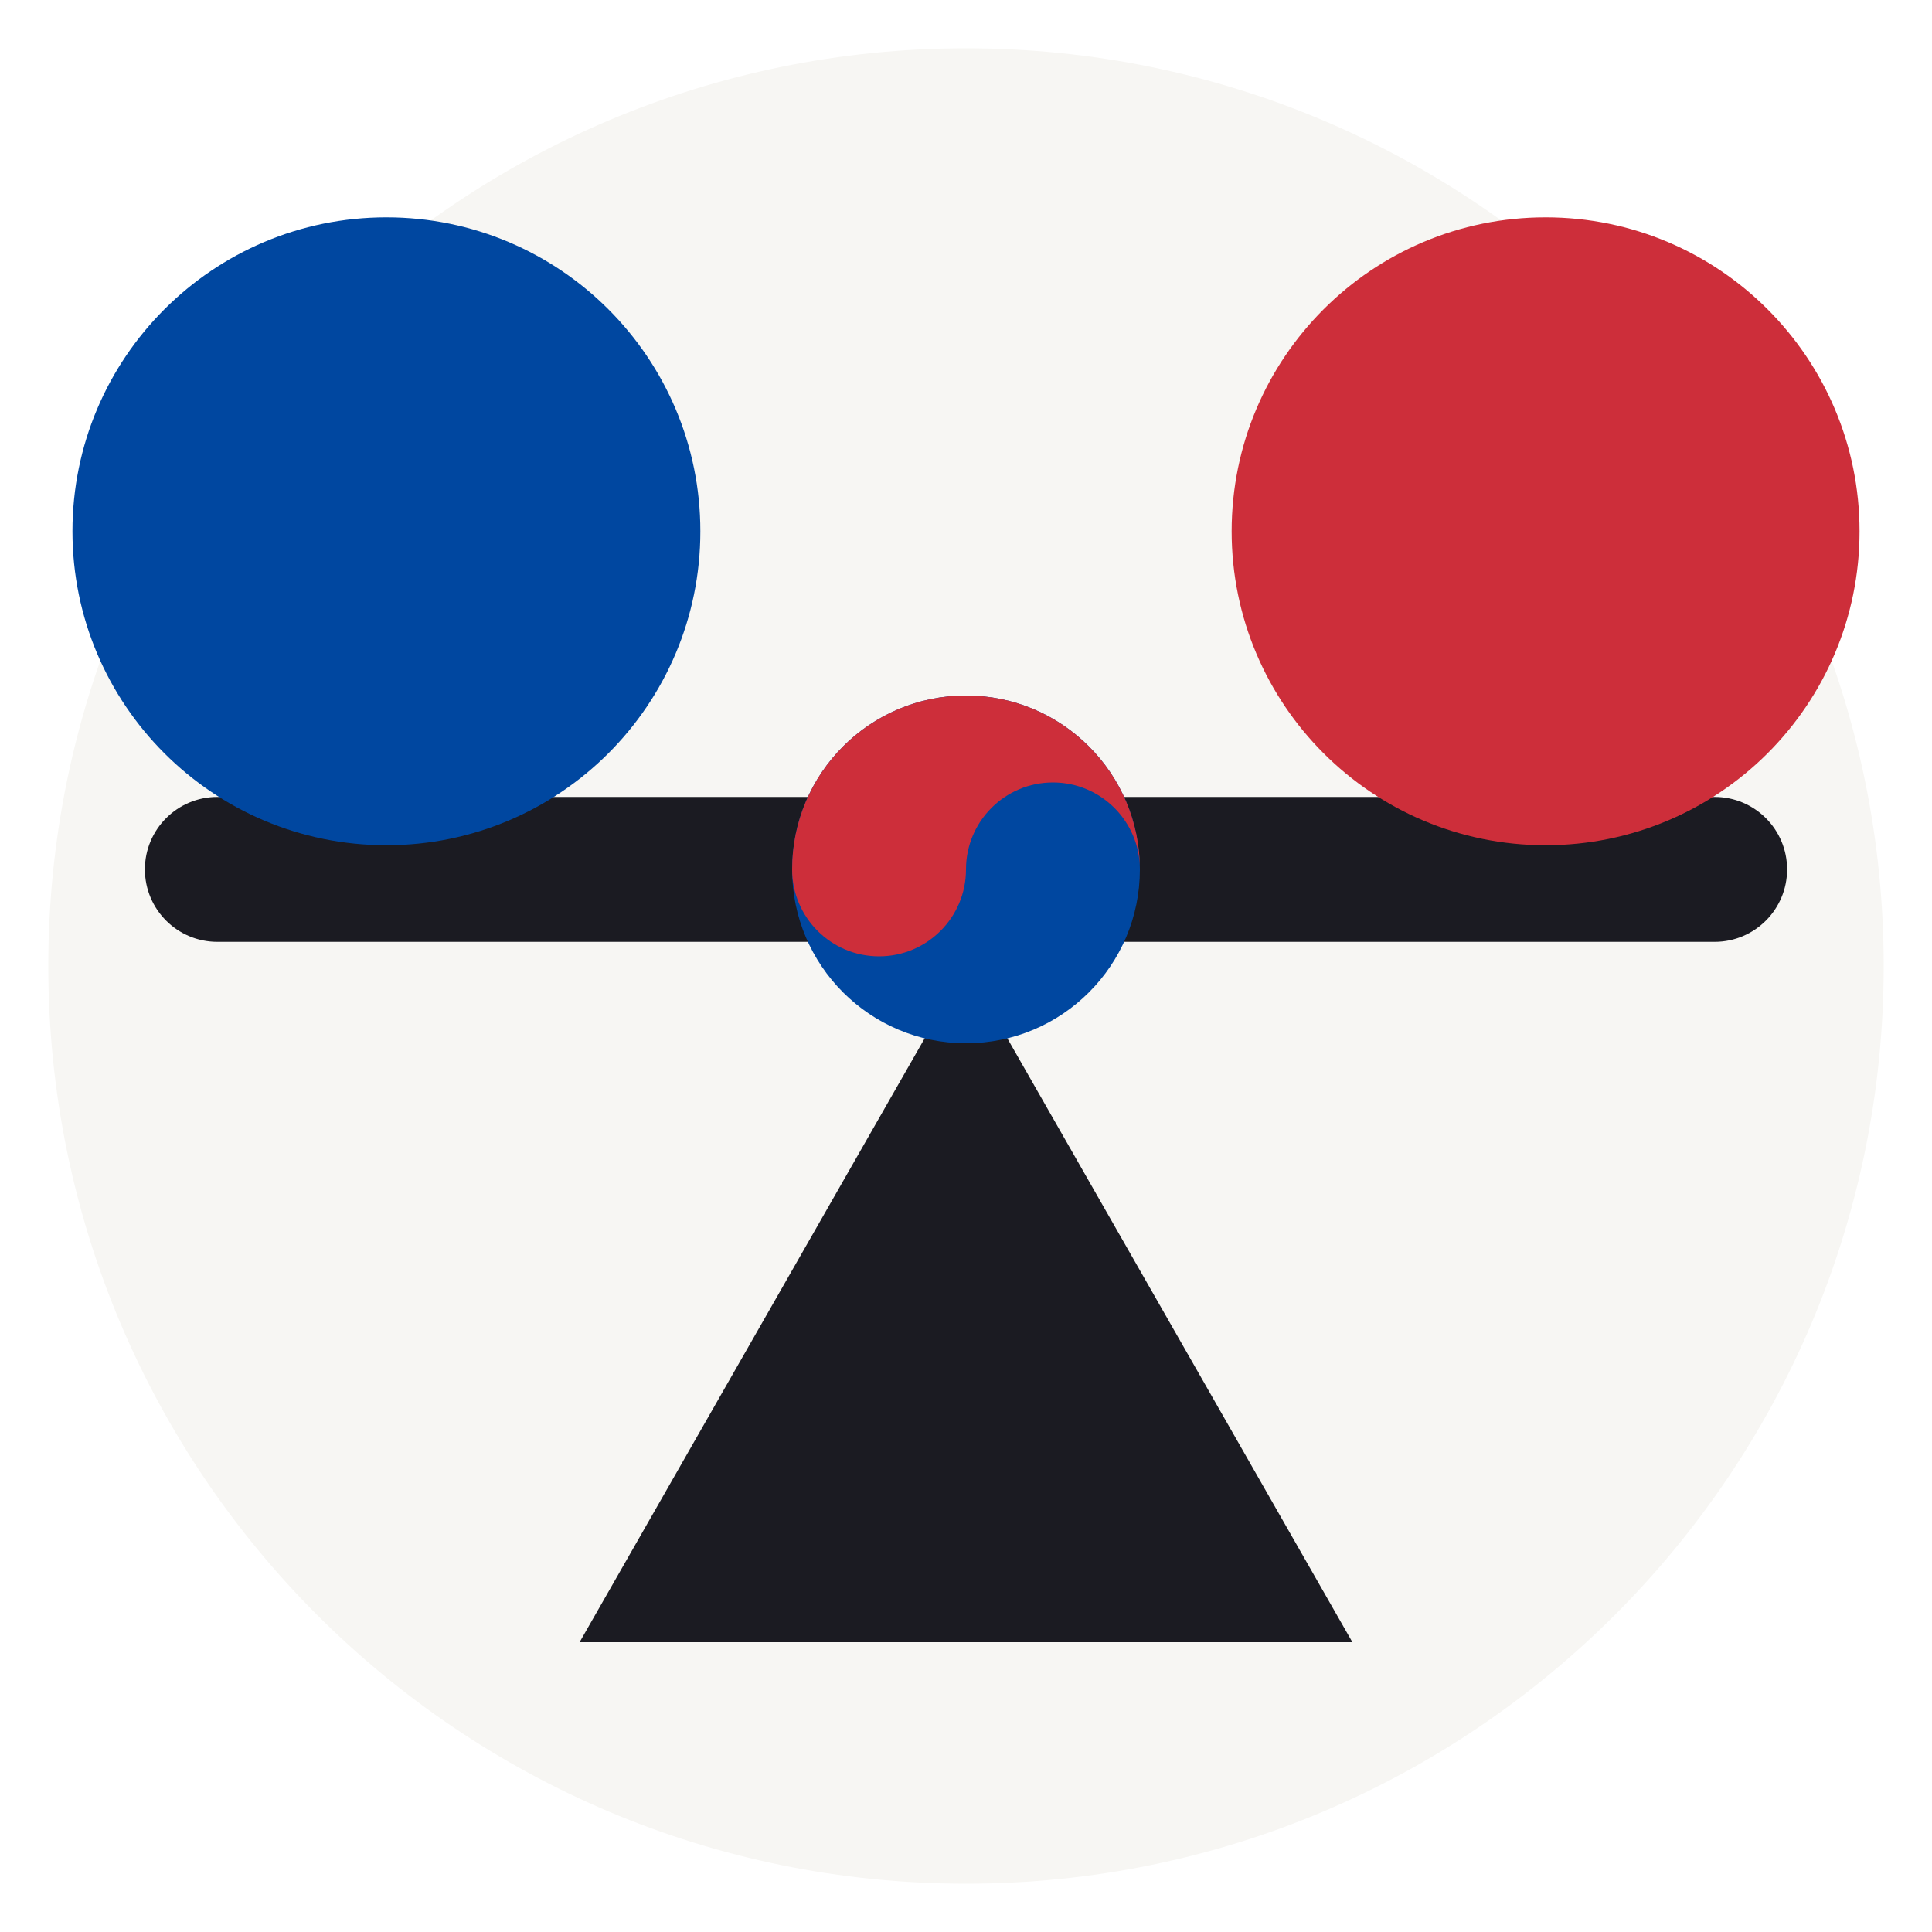
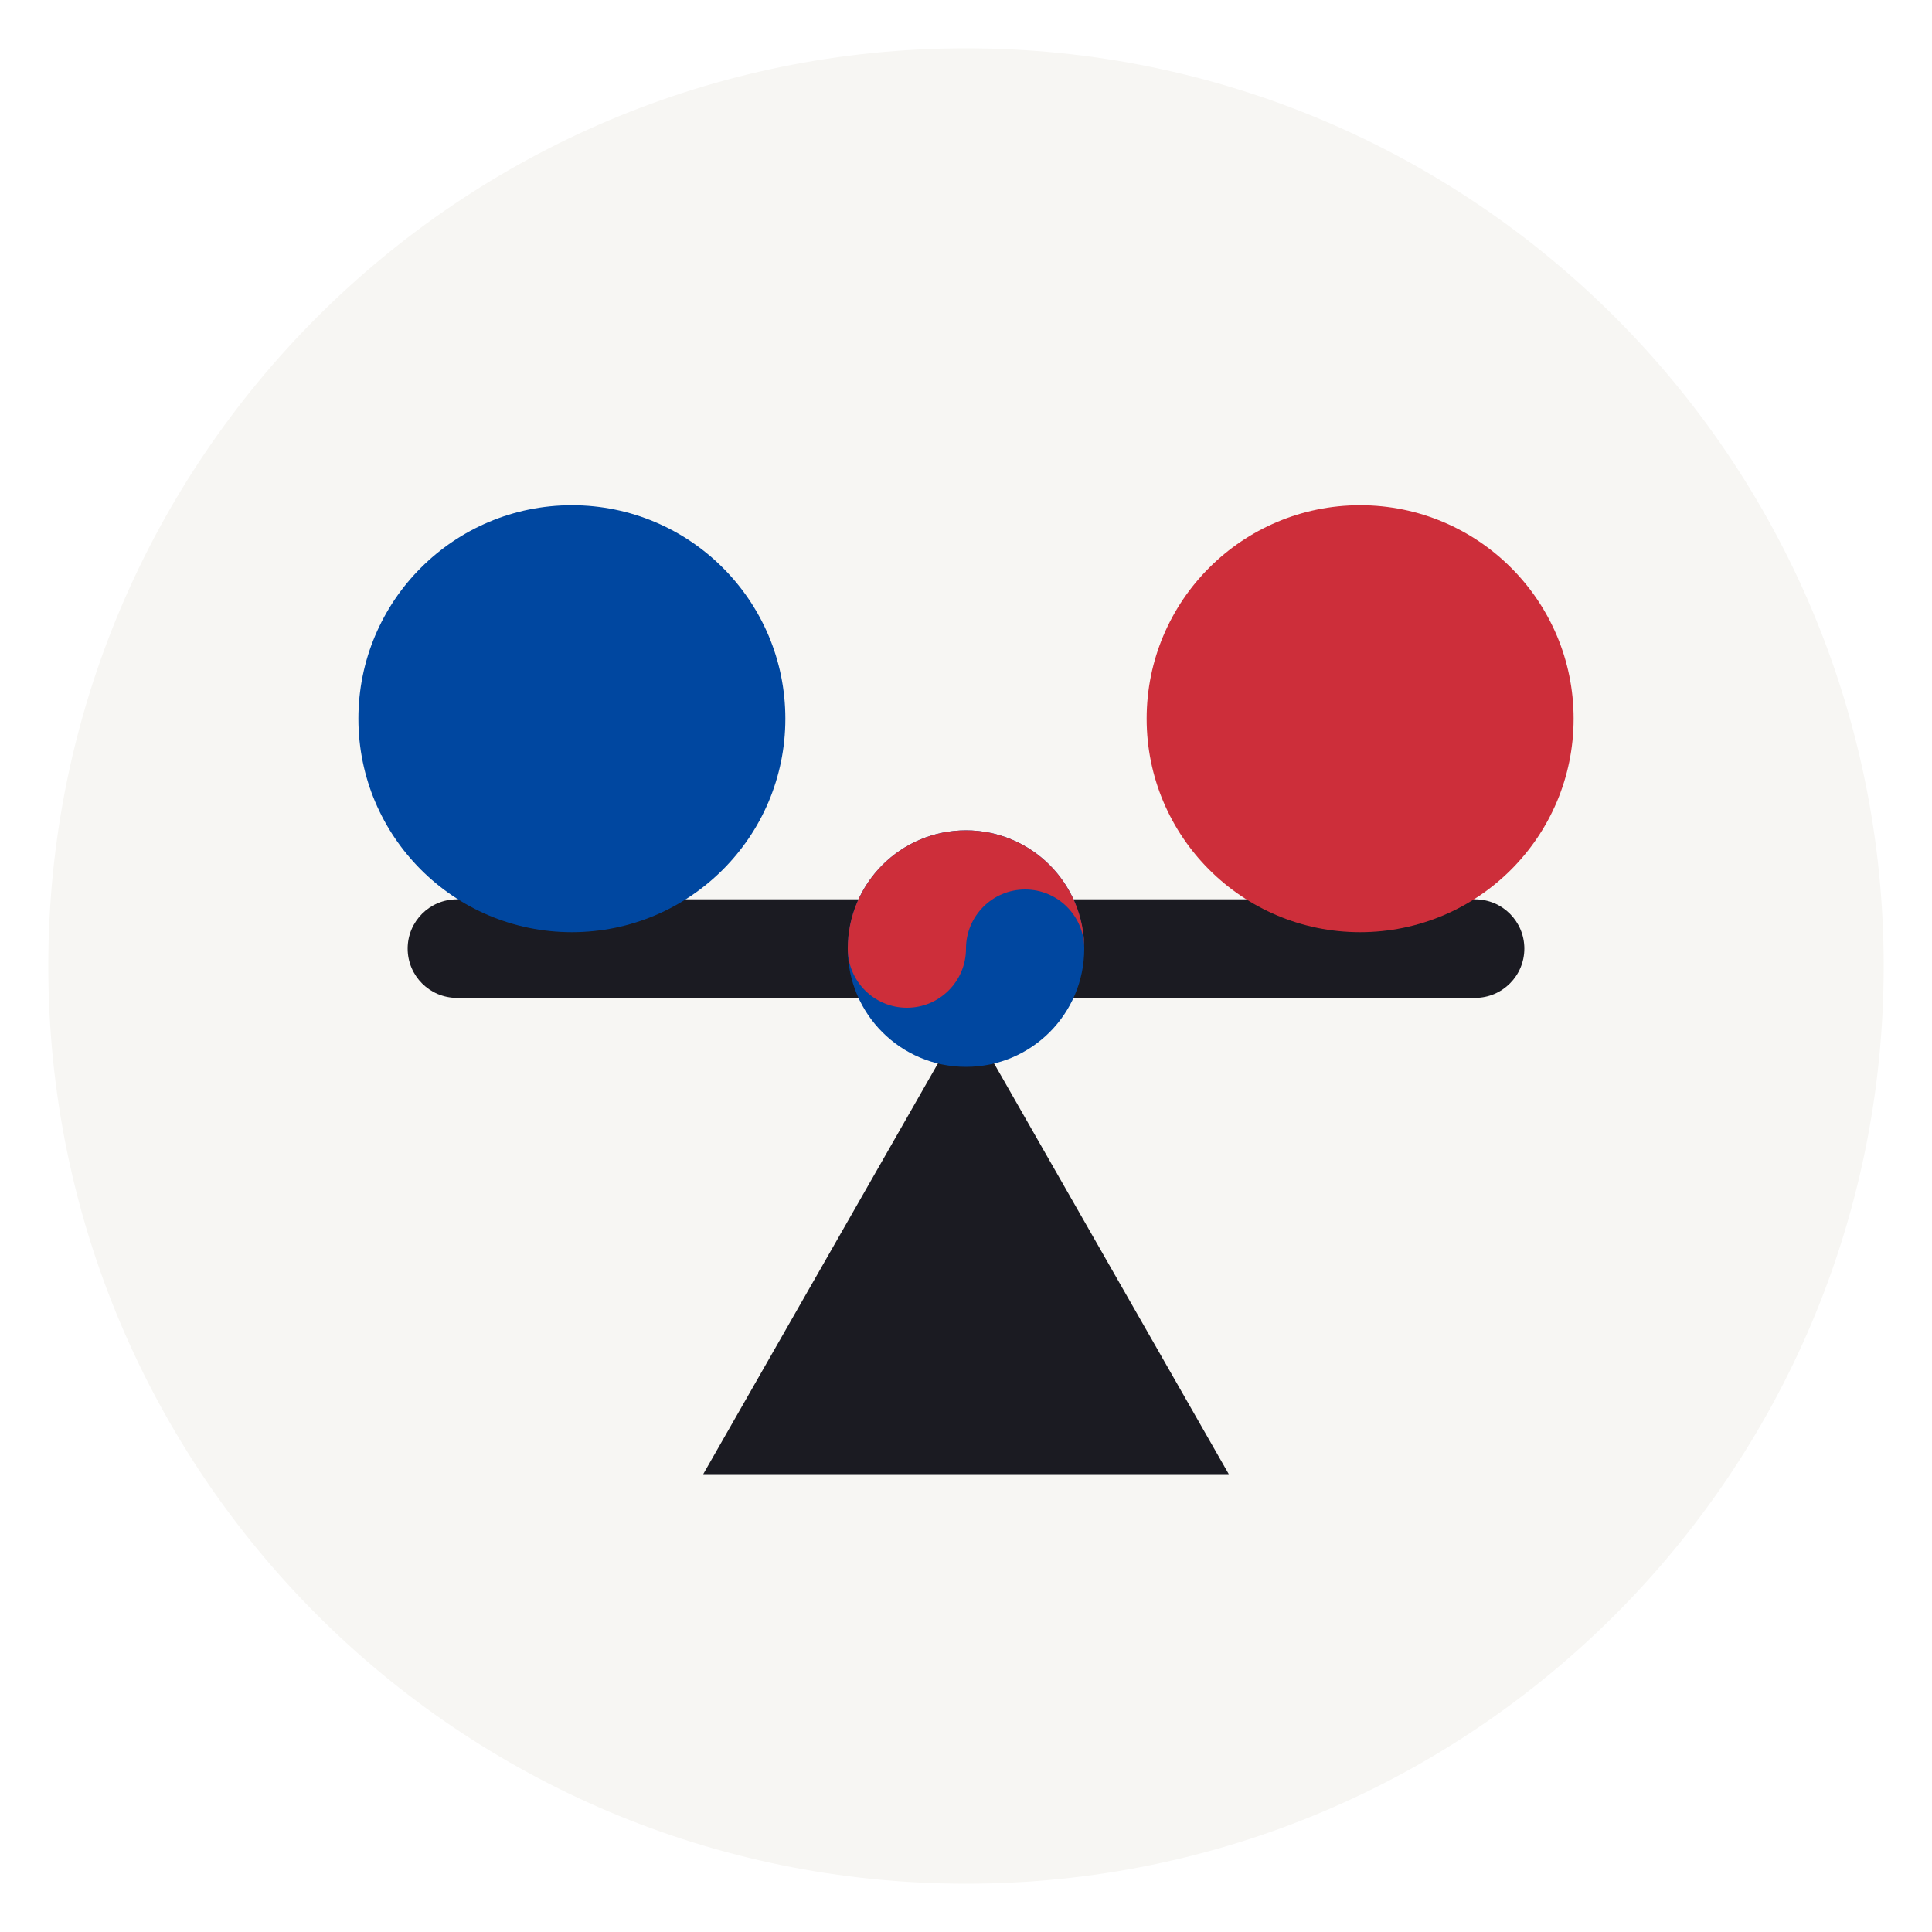
<svg xmlns="http://www.w3.org/2000/svg" viewBox="0 0 40 40">
  <circle cx="20" cy="20" r="19" fill="#F7F6F3" />
-   <path d="M20 20 L12 34 L28 34 Z" fill="#1B1B22" />
-   <rect x="3" y="16.5" width="34" height="3" rx="1.5" fill="#1B1B22" />
-   <circle cx="8" cy="11" r="6.5" fill="#0047A0" />
-   <circle cx="32" cy="11" r="6.5" fill="#CD2E3A" />
-   <g transform="rotate(-90 20 18)">
-     <circle cx="20" cy="18" r="3.6" fill="#0047A0" />
-     <path d="M20,14.4 A3.6,3.6 0 0,1 20,21.6 A1.8,1.8 0 0,0 20,18 A1.8,1.8 0 0,1 20,14.4 Z" fill="#CD2E3A" />
+   <g transform="translate(20 21) scale(0.68) translate(-20 -20)">
+     <path d="M20 20 L12 34 L28 34 Z" fill="#1B1B22" />
+     <rect x="3" y="16.5" width="34" height="3" rx="1.5" fill="#1B1B22" />
+     <circle cx="8" cy="11" r="6.5" fill="#0047A0" />
+     <circle cx="32" cy="11" r="6.5" fill="#CD2E3A" />
+     <g transform="rotate(-90 20 18)">
+       <circle cx="20" cy="18" r="3.6" fill="#0047A0" />
+       <path d="M20,14.4 A3.6,3.6 0 0,1 20,21.6 A1.8,1.8 0 0,0 20,18 A1.8,1.8 0 0,1 20,14.4 Z" fill="#CD2E3A" />
+     </g>
  </g>
</svg>
